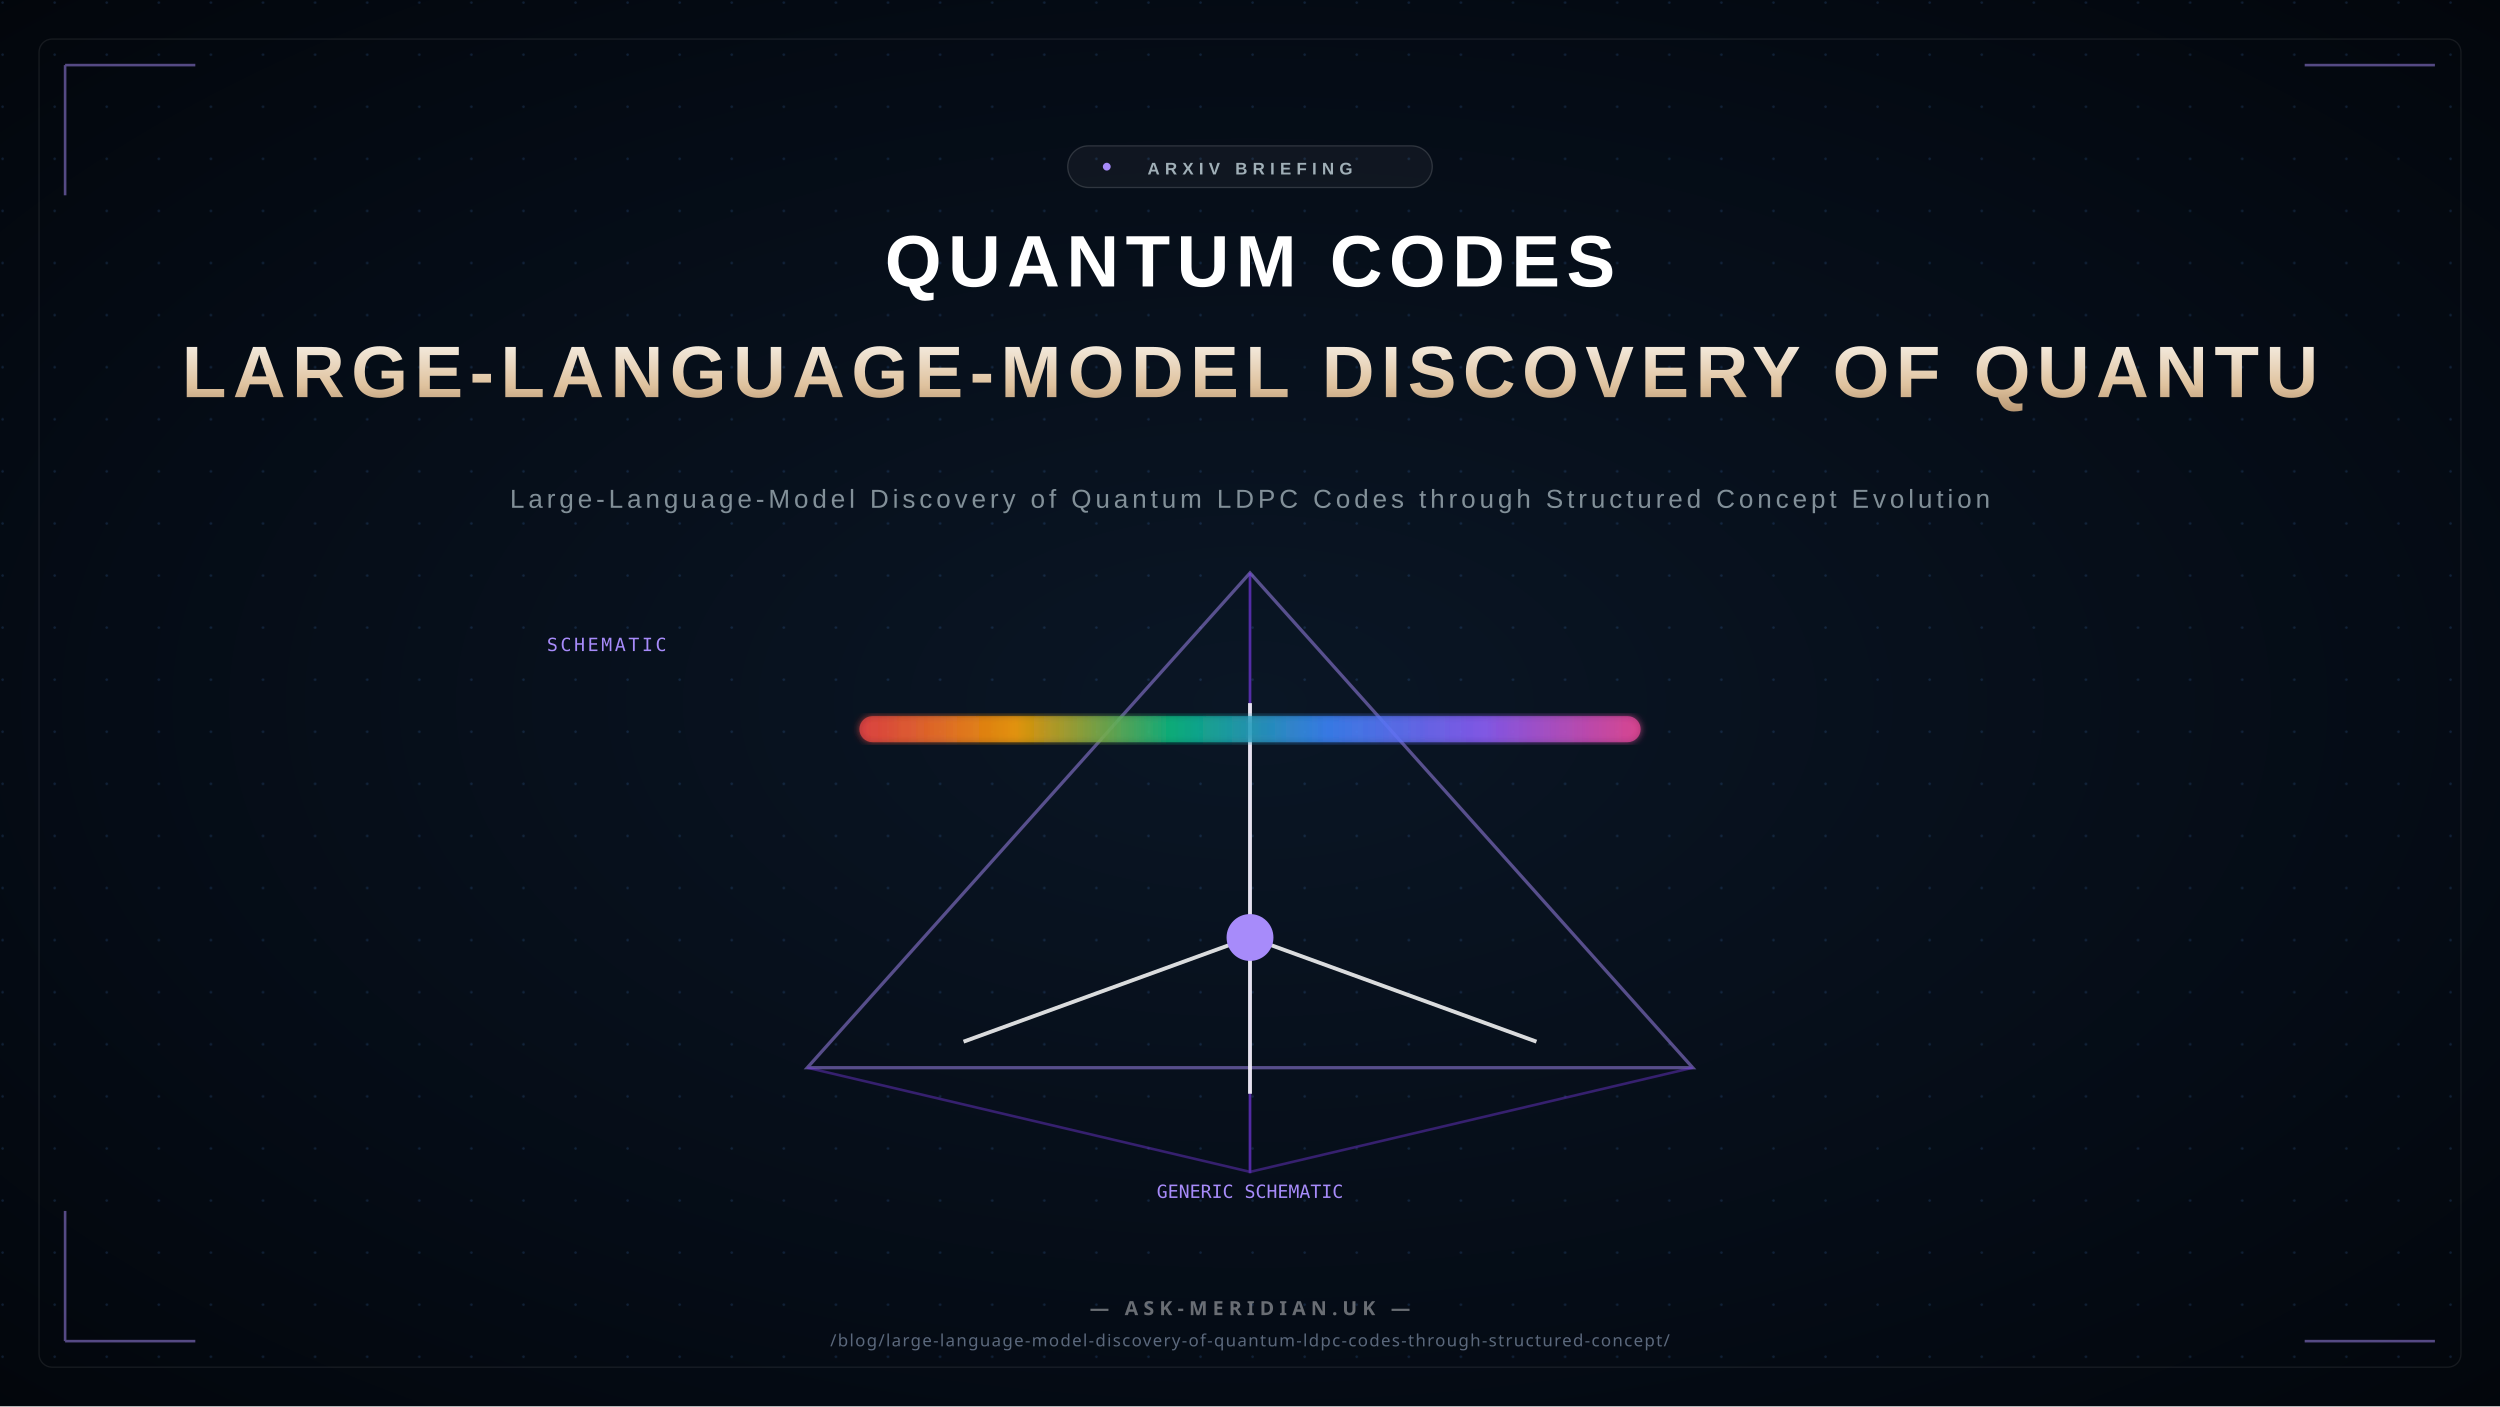
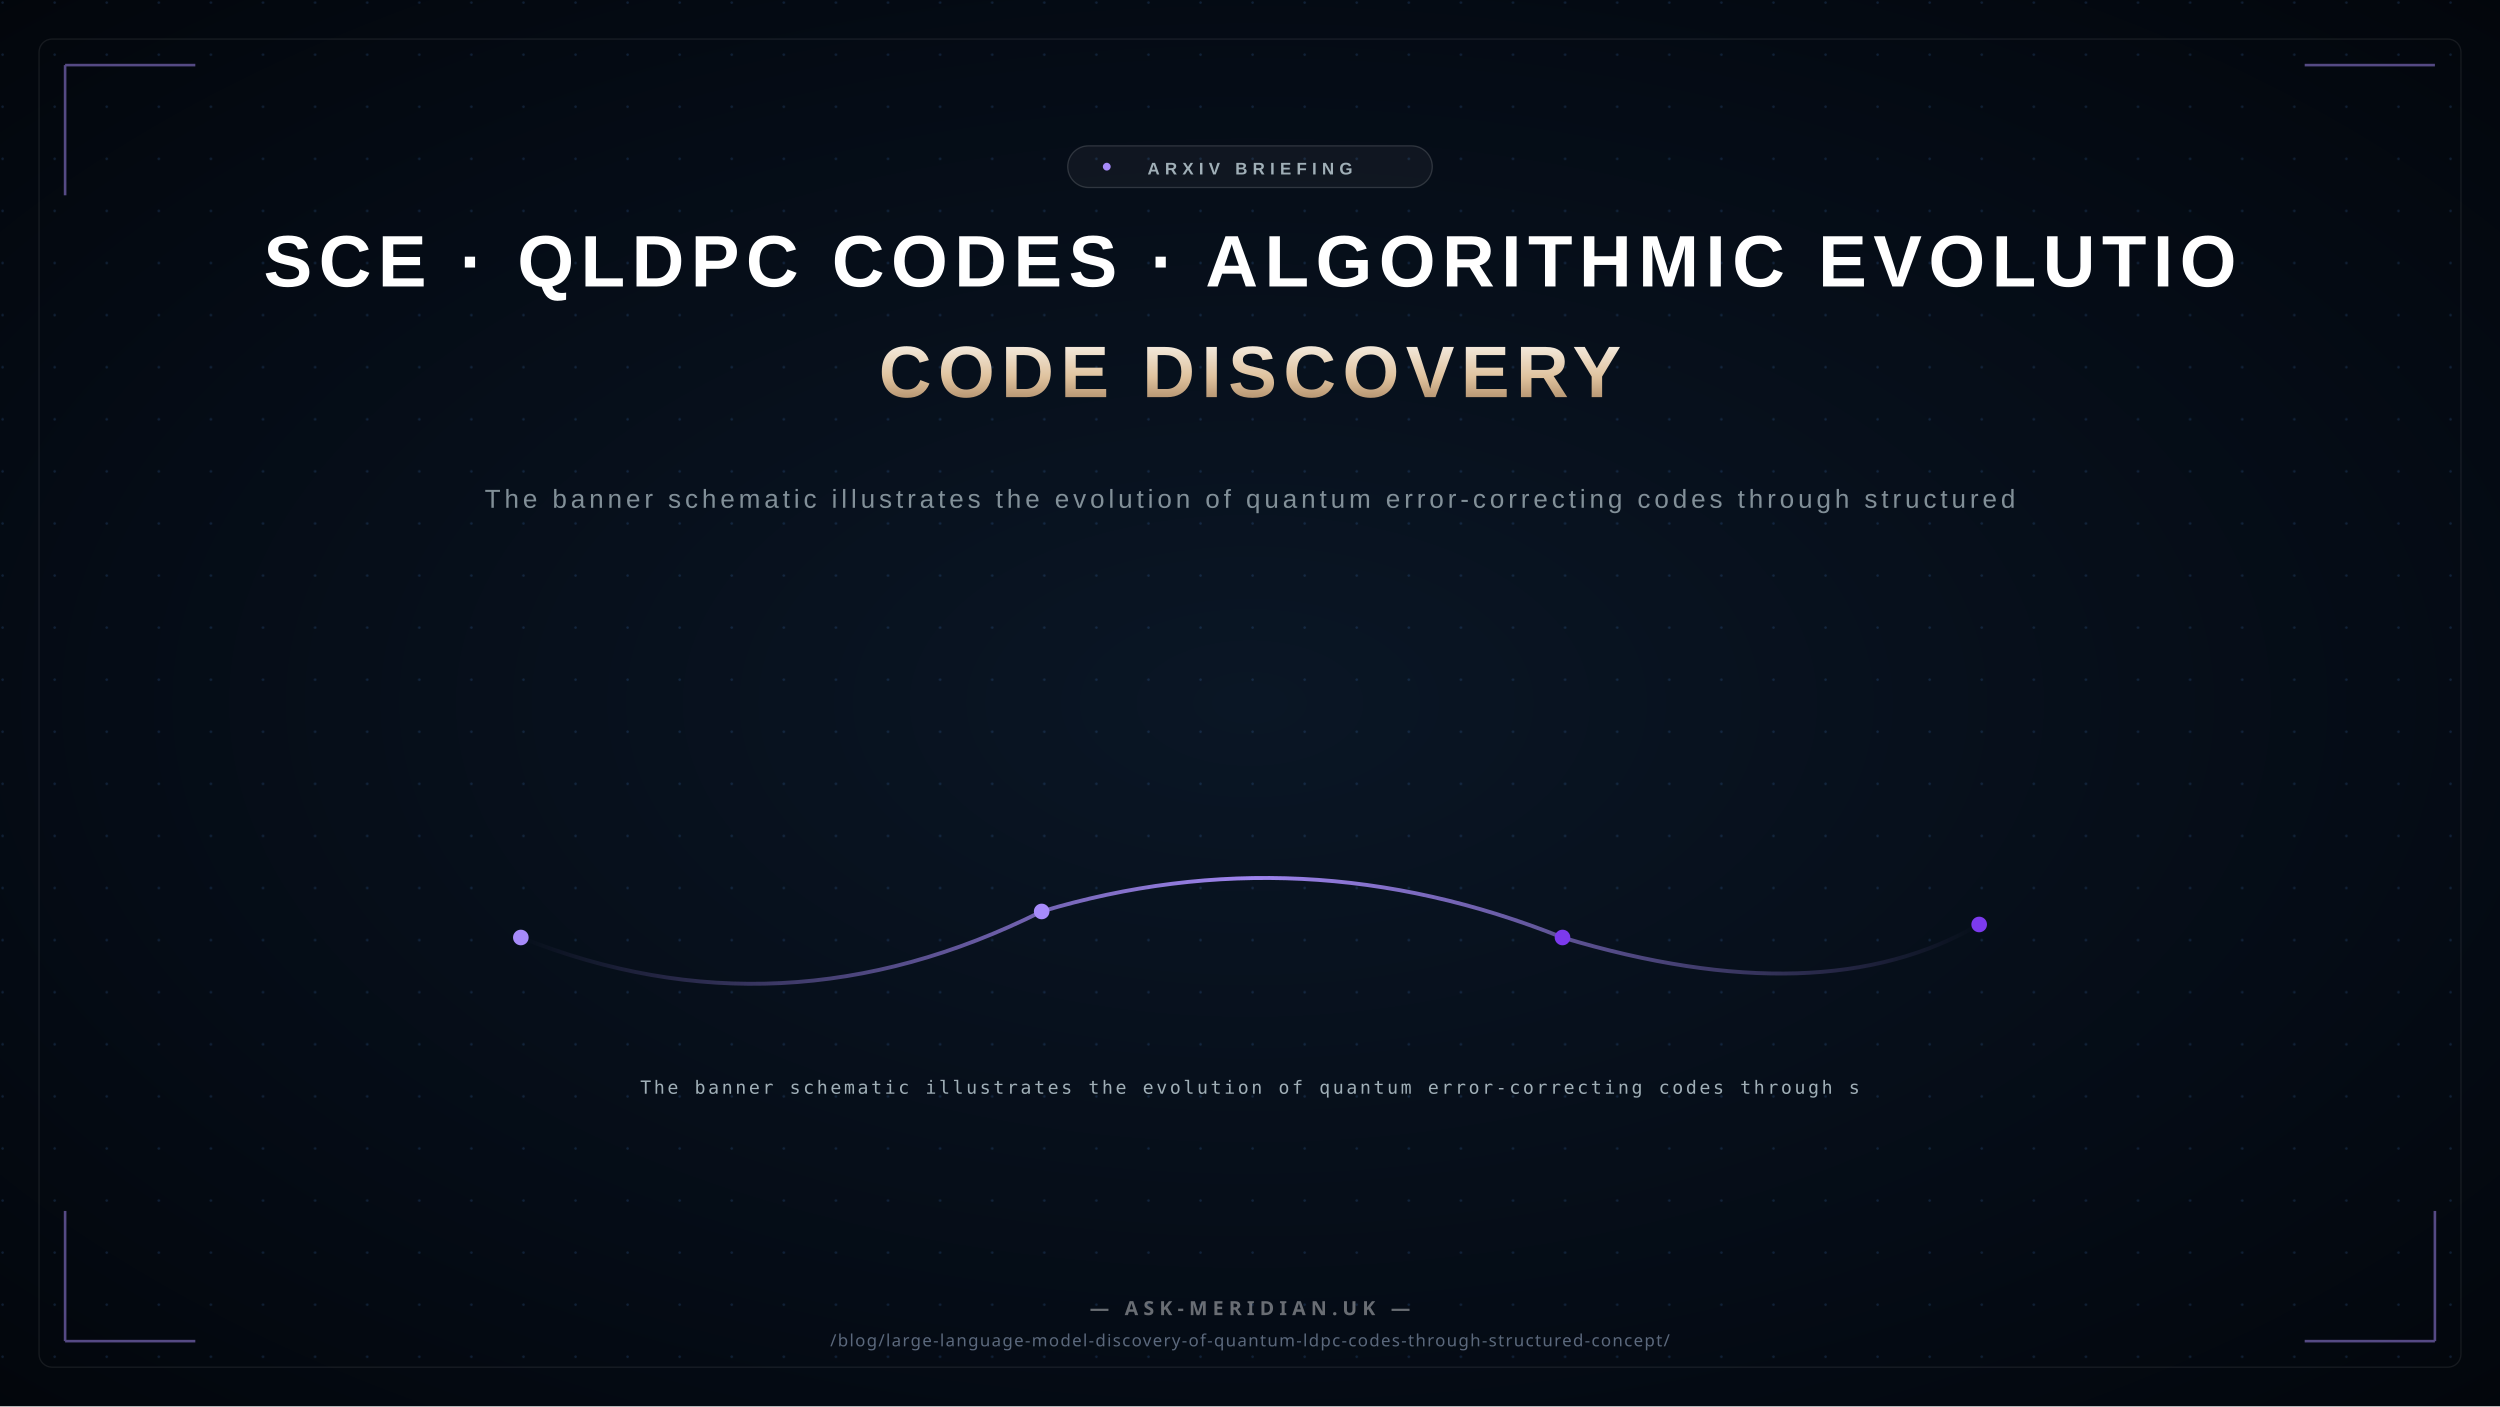
<svg xmlns="http://www.w3.org/2000/svg" viewBox="0 0 1920 1080" width="1920" height="1080">
  <defs>
    <radialGradient id="spaceGradient" cx="50%" cy="50%" r="75%">
      <stop offset="0%" stop-color="#0a1625" />
      <stop offset="60%" stop-color="#050c16" />
      <stop offset="100%" stop-color="#02050a" />
    </radialGradient>
    <linearGradient id="goldText" x1="0%" y1="0%" x2="0%" y2="100%">
      <stop offset="0%" stop-color="#f3e9dc" />
      <stop offset="60%" stop-color="#dfc29e" />
      <stop offset="100%" stop-color="#b89773" />
    </linearGradient>
    <linearGradient id="accentGrad" x1="0%" y1="0%" x2="100%" y2="0%">
      <stop offset="0%" stop-color="#a78bfa" stop-opacity="0" />
      <stop offset="50%" stop-color="#a78bfa" stop-opacity="0.95" />
      <stop offset="100%" stop-color="#a78bfa" stop-opacity="0" />
    </linearGradient>
-     <linearGradient id="spectrumGrad" x1="0%" y1="0%" x2="100%" y2="0%">
-       <stop offset="0%" stop-color="#ef4444" />
-       <stop offset="20%" stop-color="#f59e0b" />
-       <stop offset="40%" stop-color="#10b981" />
-       <stop offset="60%" stop-color="#3b82f6" />
-       <stop offset="80%" stop-color="#8b5cf6" />
-       <stop offset="100%" stop-color="#ec4899" />
-     </linearGradient>
    <pattern id="dotPattern" width="40" height="40" patternUnits="userSpaceOnUse">
      <circle cx="2" cy="2" r="1" fill="#58a6ff" fill-opacity="0.15" />
    </pattern>
-     <filter id="glow">
-       <feGaussianBlur stdDeviation="3" result="b" />
-       <feMerge>
-         <feMergeNode in="b" />
-         <feMergeNode in="SourceGraphic" />
-       </feMerge>
-     </filter>
  </defs>
  <rect width="1920" height="1080" fill="url(#spaceGradient)" />
  <rect width="1920" height="1080" fill="url(#dotPattern)" />
  <rect x="30" y="30" width="1860" height="1020" rx="10" fill="none" stroke="#ffffff" stroke-width="1" opacity="0.08" />
  <g transform="translate(960, 220)" text-anchor="middle" font-family="Arial, sans-serif">
    <g transform="translate(0, -90)">
      <rect x="-140" y="-18" width="280" height="32" rx="16" fill="#ffffff" fill-opacity="0.04" stroke="#ffffff" stroke-opacity="0.15" stroke-width="1" />
      <circle cx="-110" cy="-2" r="3" fill="#a78bfa" />
      <text y="4" font-size="13" font-weight="bold" fill="#a0afb7" letter-spacing="4">ARXIV BRIEFING</text>
    </g>
-     <text font-size="56" font-weight="800" fill="#ffffff" letter-spacing="5">QUANTUM CODES</text>
-     <text y="85" font-size="56" font-weight="800" fill="url(#goldText)" letter-spacing="5">LARGE-LANGUAGE-MODEL DISCOVERY OF QUANTU</text>
-     <text y="170" font-size="20" font-weight="500" fill="#a0afb7" letter-spacing="3" opacity="0.8">Large-Language-Model Discovery of Quantum LDPC Codes through Structured Concept Evolution</text>
+     <text font-size="56" font-weight="800" fill="#ffffff" letter-spacing="5">SCE · QLDPC CODES · ALGORITHMIC EVOLUTIO</text>
+     <text y="85" font-size="56" font-weight="800" fill="url(#goldText)" letter-spacing="5">CODE DISCOVERY</text>
+     <text y="170" font-size="20" font-weight="500" fill="#a0afb7" letter-spacing="3" opacity="0.8">The banner schematic illustrates the evolution of quantum error-correcting codes through structured </text>
  </g>
  <g transform="translate(960, 720)">
-     <text x="-540" y="-220" font-family="monospace" font-size="14" fill="#a78bfa" letter-spacing="2">SCHEMATIC</text>
-     <path d="M 0,-280 L -340,100 L 340,100 Z" fill="none" stroke="#a78bfa" stroke-width="2.5" opacity="0.5" />
-     <path d="M 0,-280 L 0,180 L -340,100" fill="none" stroke="#7c3aed" stroke-width="2" opacity="0.4" />
-     <path d="M 0,-280 L 0,180 L 340,100" fill="none" stroke="#7c3aed" stroke-width="2" opacity="0.4" />
-     <g stroke="#ffffff" stroke-width="3" opacity="0.85">
-       <line x1="0" y1="0" x2="0" y2="-180" />
-       <line x1="0" y1="0" x2="-220" y2="80" />
-       <line x1="0" y1="0" x2="220" y2="80" />
-       <line x1="0" y1="0" x2="0" y2="120" />
-     </g>
-     <circle cx="0" cy="0" r="18" fill="#a78bfa">
-       <animate attributeName="r" values="18;24;18" dur="3s" repeatCount="indefinite" />
-     </circle>
-     <g transform="translate(0, -160)" filter="url(#glow)">
-       <rect x="-300" y="-10" width="600" height="20" rx="10" fill="url(#spectrumGrad)" opacity="0.7" />
-     </g>
-     <text x="0" y="200" font-family="monospace" font-size="14" fill="#a78bfa" text-anchor="middle">GENERIC SCHEMATIC</text>
+     <path d="M -560,0 Q -360,80 -160,-20 Q 40,-80 240,0 Q 440,60 560,-10" stroke="url(#accentGrad)" stroke-width="3" fill="none" />
+     <circle cx="-560" cy="0" r="6" fill="#a78bfa" />
+     <circle cx="-160" cy="-20" r="6" fill="#a78bfa" />
+     <circle cx="240" cy="0" r="6" fill="#7c3aed" />
+     <circle cx="560" cy="-10" r="6" fill="#7c3aed" />
+     <text x="0" y="120" text-anchor="middle" font-family="monospace" font-size="14" fill="#a0afb7" letter-spacing="2">The banner schematic illustrates the evolution of quantum error-correcting codes through s</text>
  </g>
  <g stroke="#a78bfa" stroke-width="2" fill="none" opacity="0.5">
    <path d="M 50,50 L 150,50 M 50,50 L 50,150" />
    <path d="M 1870,50 L 1770,50 M 1870,50 M 1870,150" />
    <path d="M 50,1030 L 150,1030 M 50,1030 L 50,930" />
-     <path d="M 1870,1030 L 1770,1030 M 1870,1030 M 1870,930" />
+     <path d="M 1870,1030 L 1770,1030 M 1870,1030 L 1870,930" />
  </g>
  <g transform="translate(960, 1010)" text-anchor="middle" font-family="sans-serif">
    <text font-size="15" font-weight="bold" fill="#ffffff" fill-opacity="0.4" letter-spacing="4">— ASK-MERIDIAN.UK —</text>
    <text y="24" font-size="13" fill="#718096" fill-opacity="0.8" letter-spacing="1">/blog/large-language-model-discovery-of-quantum-ldpc-codes-through-structured-concept/</text>
  </g>
</svg>
